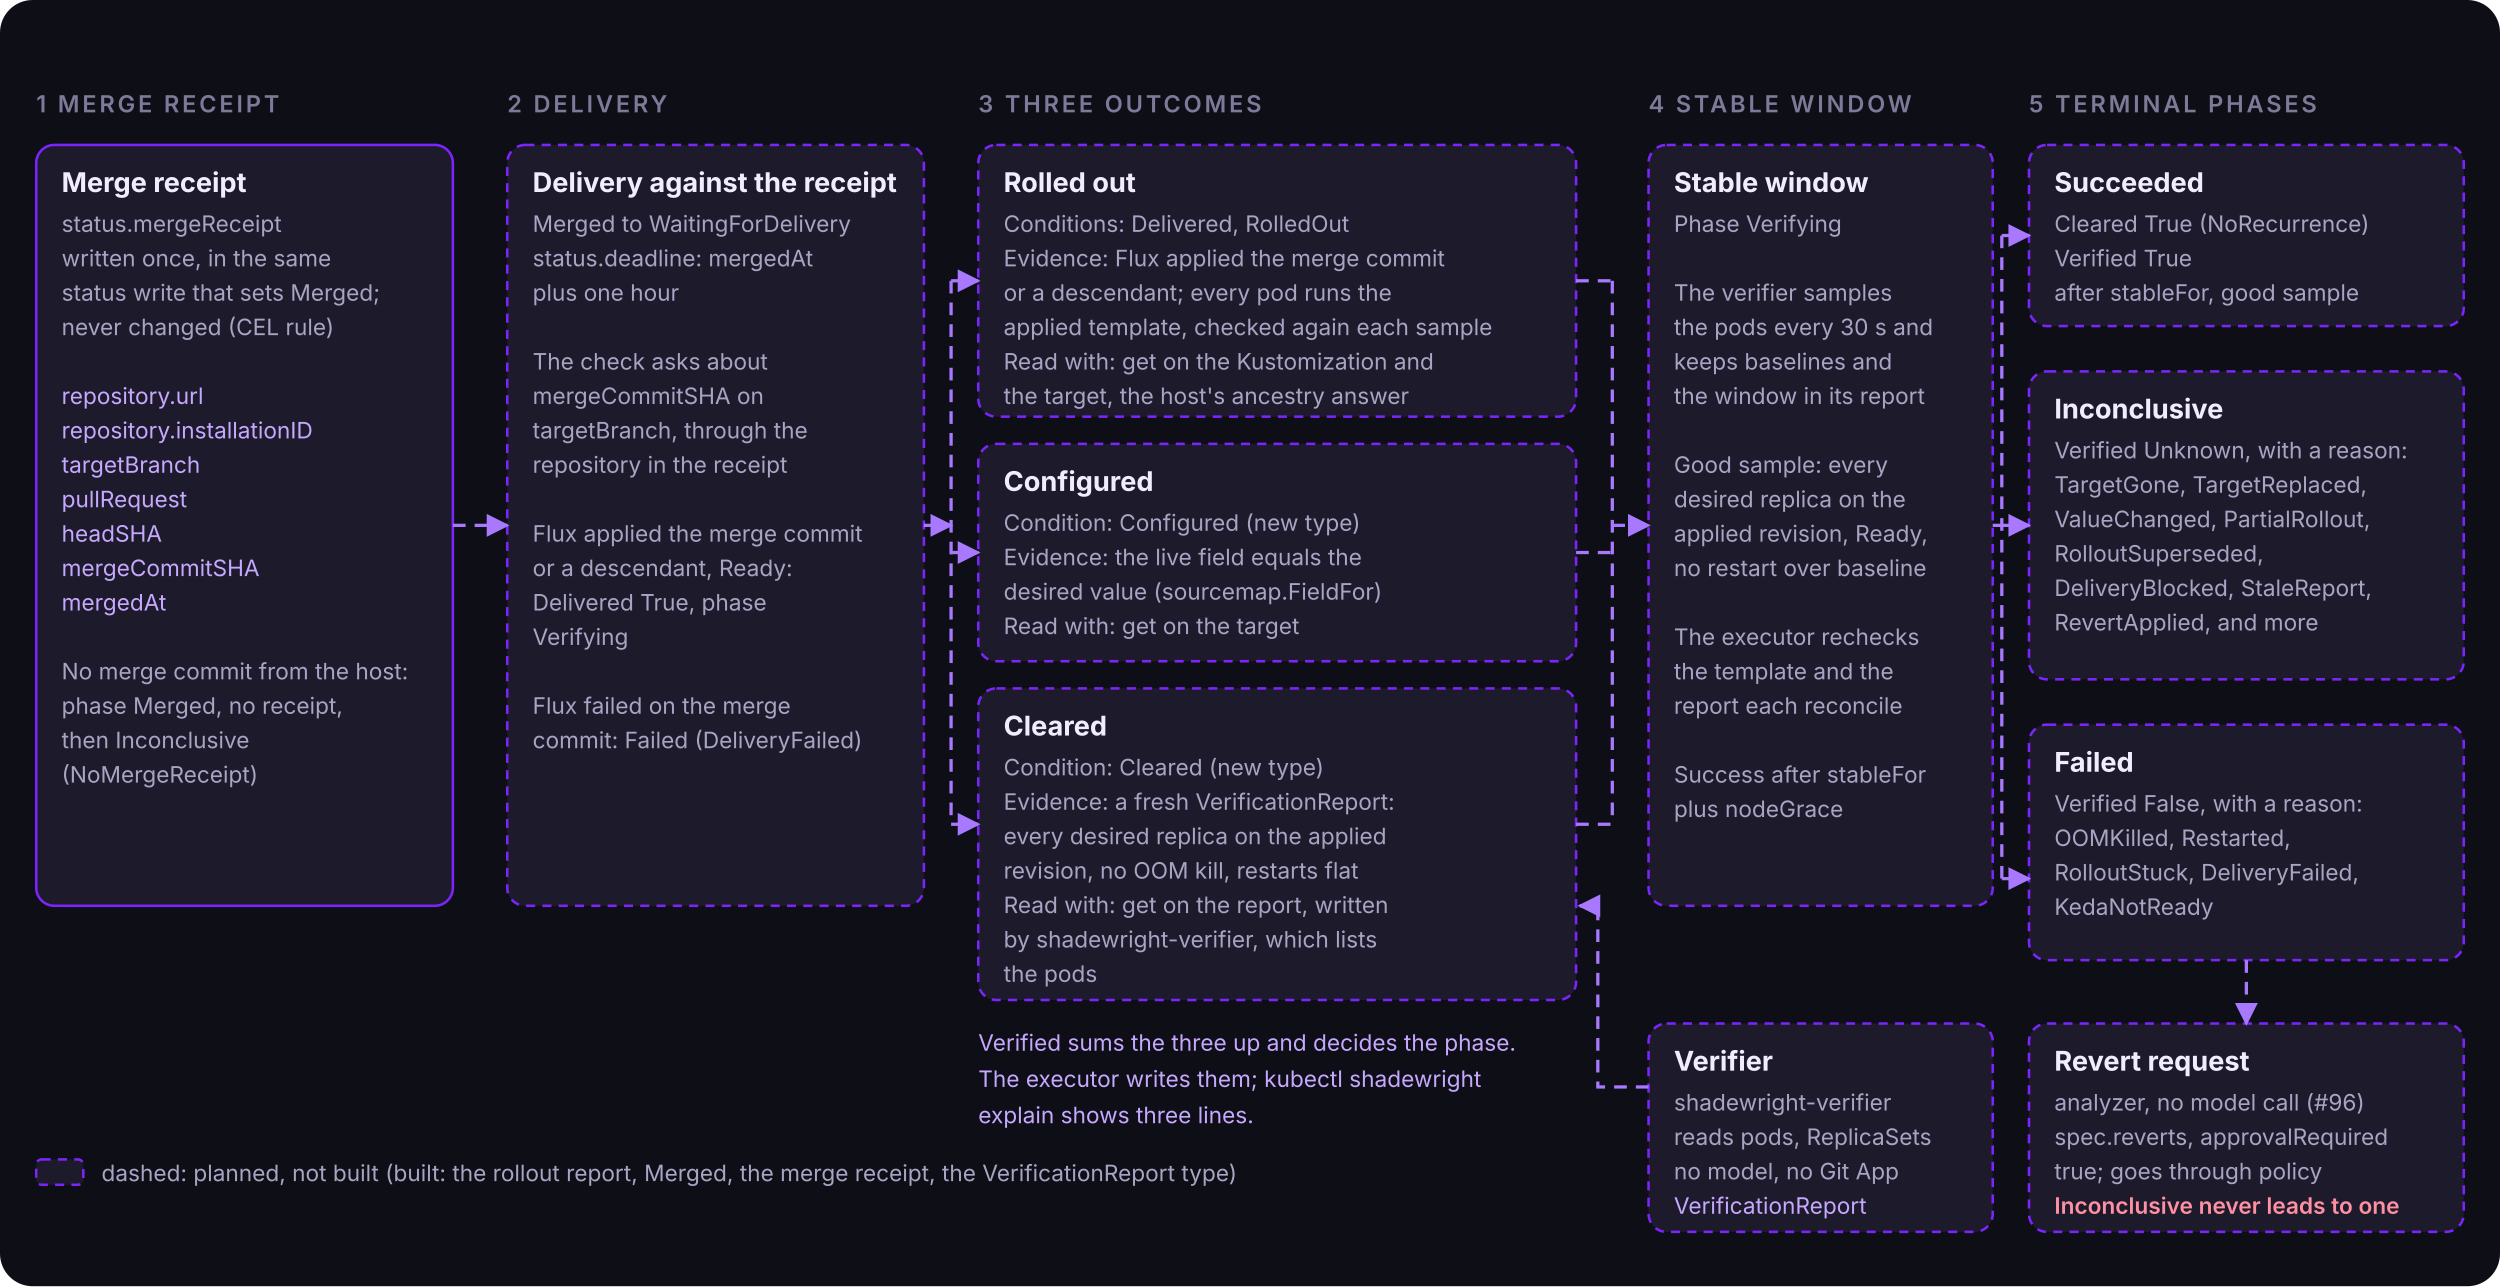
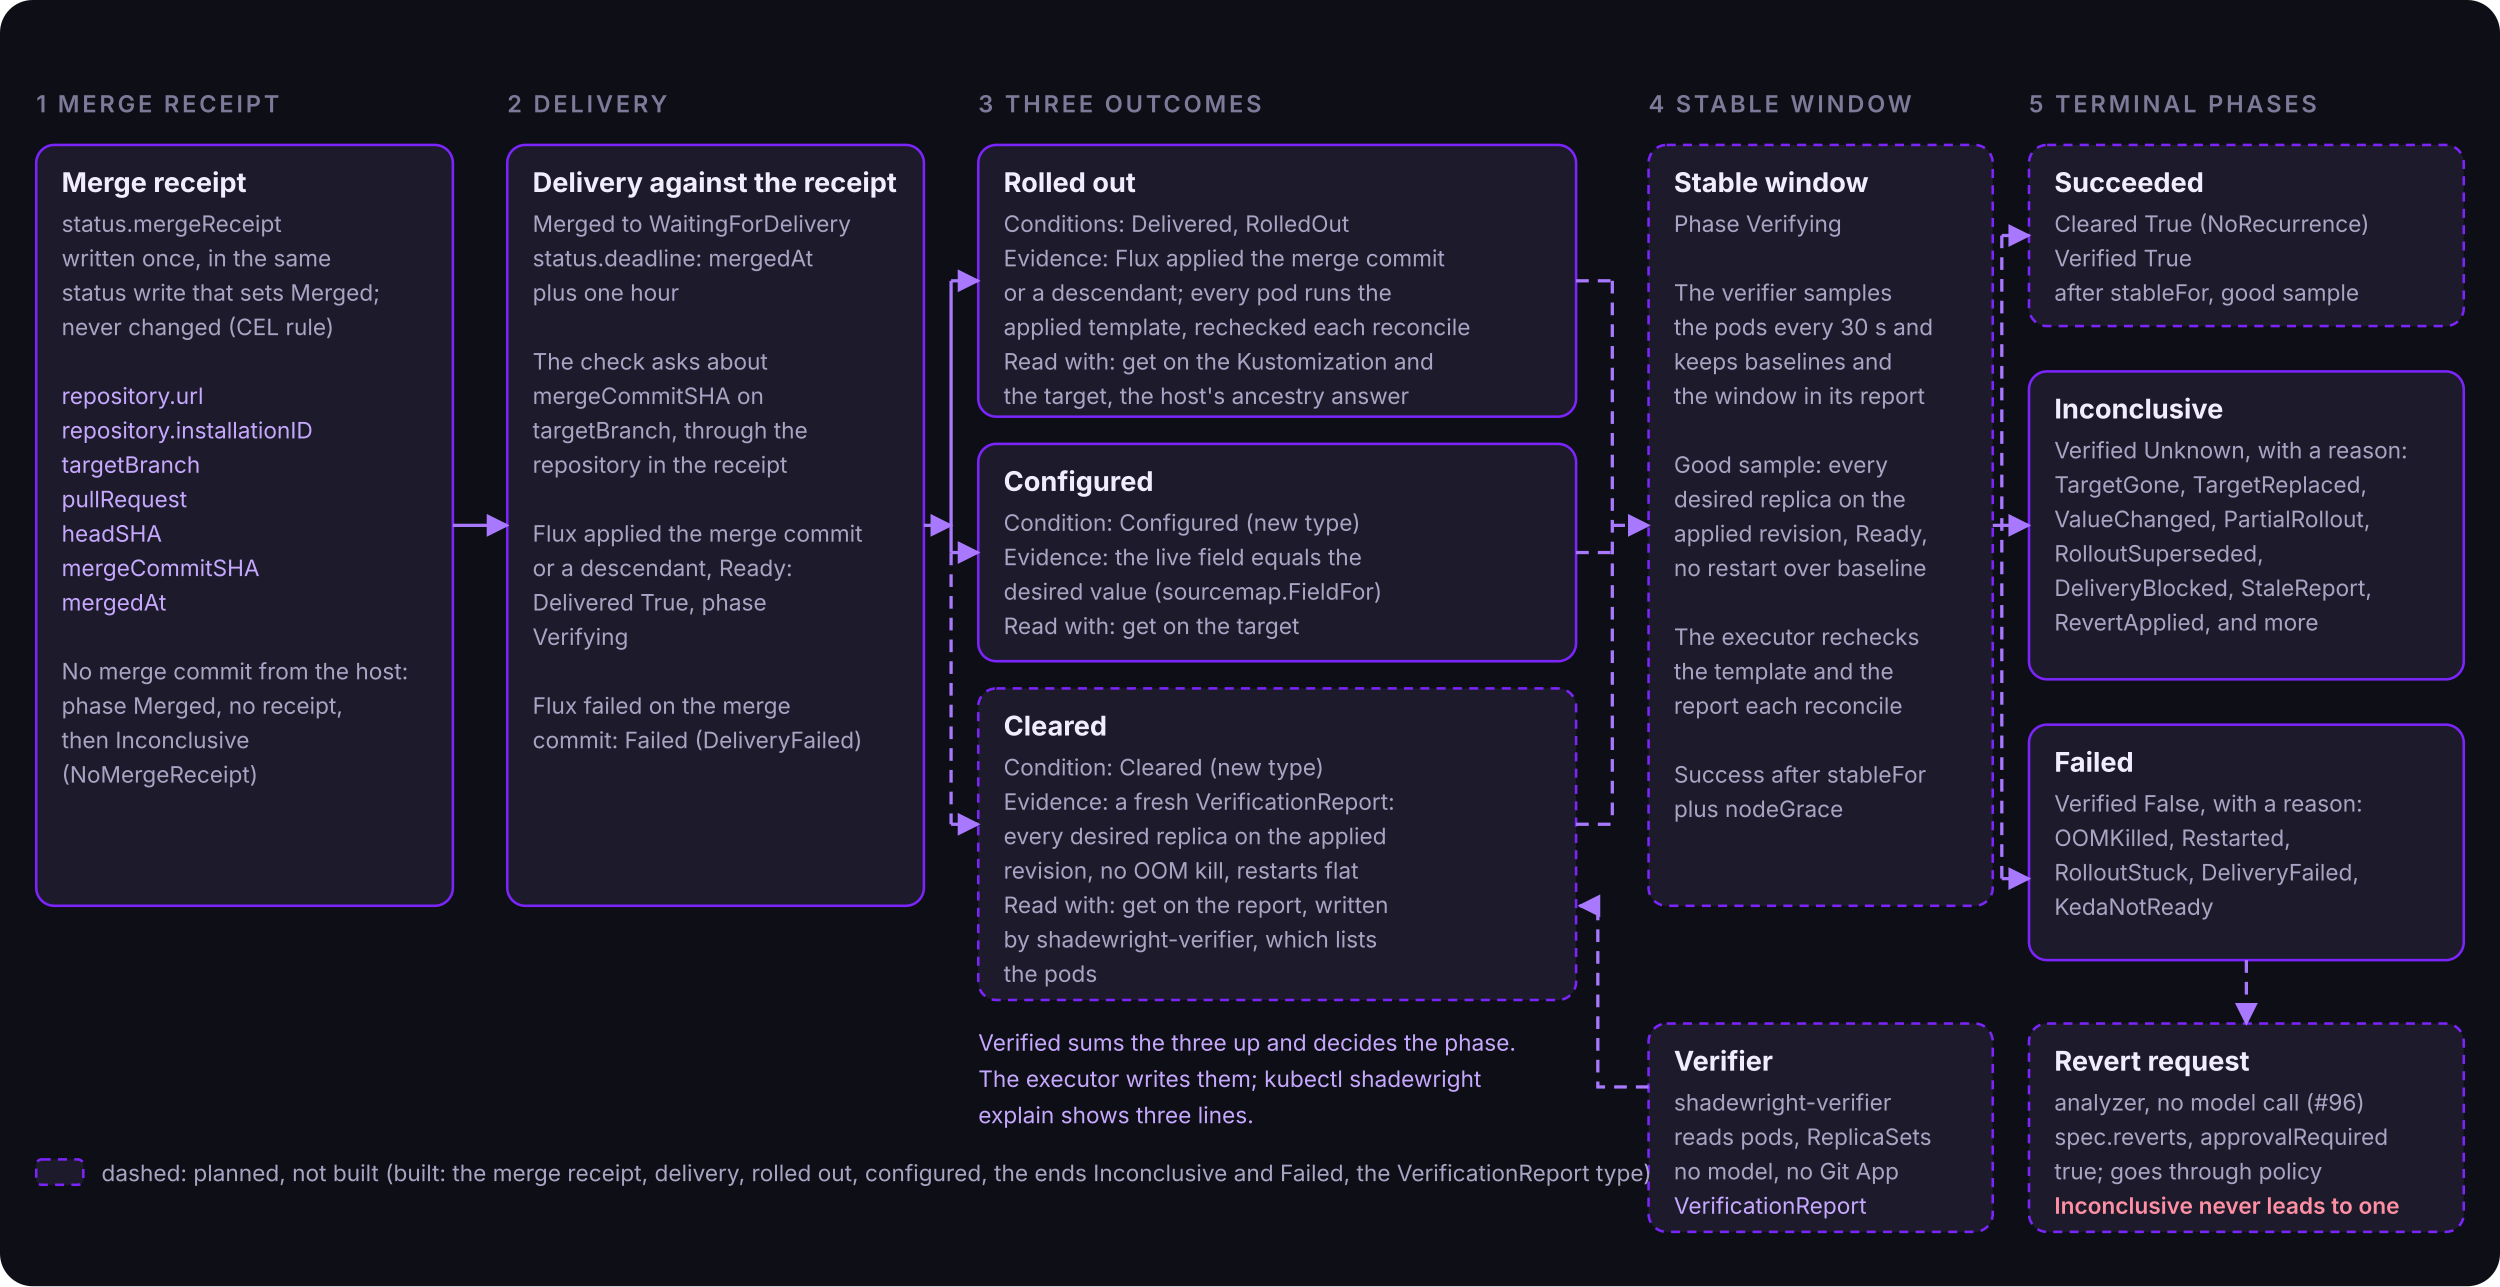
<svg xmlns="http://www.w3.org/2000/svg" viewBox="0 0 1380 710" role="img" aria-labelledby="t d" font-family="Inter, 'Segoe UI', system-ui, -apple-system, sans-serif">
  <defs>
    <marker id="a" viewBox="0 0 10 10" refX="9" refY="5" markerWidth="7" markerHeight="7" orient="auto-start-reverse">
      <path d="M0 0 10 5 0 10z" fill="#a879ff" />
    </marker>
    <style>
.pl{fill:#1d1b2b;stroke:#7c24fc;stroke-width:1.4;stroke-dasharray:5 4}
.bt{fill:#1d1b2b;stroke:#7c24fc;stroke-width:1.4}
.lanet{fill:#7d7999;font-size:13px;font-weight:600;letter-spacing:.12em}
.h{fill:#f1edff;font-size:15px;font-weight:650}
.s{fill:#a9a4c4;font-size:12.5px}
.lbl{fill:#c6a8ff;font-size:12.5px}
.no{fill:#ff8fa3;font-size:12.5px;font-weight:600}
.f{stroke:#a879ff;stroke-width:1.8;fill:none;stroke-dasharray:7 5}
+ .fb{stroke:#a879ff;stroke-width:1.8;fill:none}
</style>
  </defs>
  <rect width="1380" height="710" rx="18" fill="#0e0e16" />
  <text class="lanet" x="20" y="62">1  MERGE RECEIPT</text>
  <text class="lanet" x="280" y="62">2  DELIVERY</text>
  <text class="lanet" x="540" y="62">3  THREE OUTCOMES</text>
  <text class="lanet" x="910" y="62">4  STABLE WINDOW</text>
  <text class="lanet" x="1120" y="62">5  TERMINAL PHASES</text>
  <rect class="bt" x="20" y="80" width="230" height="420" rx="10" />
  <text class="h" x="34" y="106">Merge receipt</text>
  <text class="s" x="34" y="128">status.mergeReceipt</text>
  <text class="s" x="34" y="147">written once, in the same</text>
  <text class="s" x="34" y="166">status write that sets Merged;</text>
  <text class="s" x="34" y="185">never changed (CEL rule)</text>
  <text class="s" x="34" y="204" />
  <text class="lbl" x="34" y="223">repository.url</text>
  <text class="lbl" x="34" y="242">repository.installationID</text>
  <text class="lbl" x="34" y="261">targetBranch</text>
  <text class="lbl" x="34" y="280">pullRequest</text>
  <text class="lbl" x="34" y="299">headSHA</text>
  <text class="lbl" x="34" y="318">mergeCommitSHA</text>
  <text class="lbl" x="34" y="337">mergedAt</text>
  <text class="s" x="34" y="356" />
  <text class="s" x="34" y="375">No merge commit from the host:</text>
  <text class="s" x="34" y="394">phase Merged, no receipt,</text>
  <text class="s" x="34" y="413">then Inconclusive</text>
  <text class="s" x="34" y="432">(NoMergeReceipt)</text>
-   <rect class="pl" x="280" y="80" width="230" height="420" rx="10" />
+   <rect class="bt" x="280" y="80" width="230" height="420" rx="10" />
  <text class="h" x="294" y="106">Delivery against the receipt</text>
  <text class="s" x="294" y="128">Merged to WaitingForDelivery</text>
  <text class="s" x="294" y="147">status.deadline: mergedAt</text>
  <text class="s" x="294" y="166">plus one hour</text>
  <text class="s" x="294" y="185" />
  <text class="s" x="294" y="204">The check asks about</text>
  <text class="s" x="294" y="223">mergeCommitSHA on</text>
  <text class="s" x="294" y="242">targetBranch, through the</text>
  <text class="s" x="294" y="261">repository in the receipt</text>
  <text class="s" x="294" y="280" />
  <text class="s" x="294" y="299">Flux applied the merge commit</text>
  <text class="s" x="294" y="318">or a descendant, Ready:</text>
  <text class="s" x="294" y="337">Delivered True, phase</text>
  <text class="s" x="294" y="356">Verifying</text>
  <text class="s" x="294" y="375" />
  <text class="s" x="294" y="394">Flux failed on the merge</text>
  <text class="s" x="294" y="413">commit: Failed (DeliveryFailed)</text>
-   <rect class="pl" x="540" y="80" width="330" height="150" rx="10" />
+   <rect class="bt" x="540" y="80" width="330" height="150" rx="10" />
  <text class="h" x="554" y="106">Rolled out</text>
  <text class="s" x="554" y="128">Conditions: Delivered, RolledOut</text>
  <text class="s" x="554" y="147">Evidence: Flux applied the merge commit</text>
  <text class="s" x="554" y="166">or a descendant; every pod runs the</text>
-   <text class="s" x="554" y="185">applied template, checked again each sample</text>
+   <text class="s" x="554" y="185">applied template, rechecked each reconcile</text>
  <text class="s" x="554" y="204">Read with: get on the Kustomization and</text>
  <text class="s" x="554" y="223">the target, the host's ancestry answer</text>
-   <rect class="pl" x="540" y="245" width="330" height="120" rx="10" />
+   <rect class="bt" x="540" y="245" width="330" height="120" rx="10" />
  <text class="h" x="554" y="271">Configured</text>
  <text class="s" x="554" y="293">Condition: Configured (new type)</text>
  <text class="s" x="554" y="312">Evidence: the live field equals the</text>
  <text class="s" x="554" y="331">desired value (sourcemap.FieldFor)</text>
  <text class="s" x="554" y="350">Read with: get on the target</text>
  <rect class="pl" x="540" y="380" width="330" height="172" rx="10" />
  <text class="h" x="554" y="406">Cleared</text>
  <text class="s" x="554" y="428">Condition: Cleared (new type)</text>
  <text class="s" x="554" y="447">Evidence: a fresh VerificationReport:</text>
  <text class="s" x="554" y="466">every desired replica on the applied</text>
  <text class="s" x="554" y="485">revision, no OOM kill, restarts flat</text>
  <text class="s" x="554" y="504">Read with: get on the report, written</text>
  <text class="s" x="554" y="523">by shadewright-verifier, which lists</text>
  <text class="s" x="554" y="542">the pods</text>
  <text class="lbl" x="540" y="580">Verified sums the three up and decides the phase.</text>
  <text class="lbl" x="540" y="600">The executor writes them; kubectl shadewright</text>
  <text class="lbl" x="540" y="620">explain shows three lines.</text>
  <rect class="pl" x="910" y="80" width="190" height="420" rx="10" />
  <text class="h" x="924" y="106">Stable window</text>
  <text class="s" x="924" y="128">Phase Verifying</text>
  <text class="s" x="924" y="147" />
  <text class="s" x="924" y="166">The verifier samples</text>
  <text class="s" x="924" y="185">the pods every 30 s and</text>
  <text class="s" x="924" y="204">keeps baselines and</text>
  <text class="s" x="924" y="223">the window in its report</text>
  <text class="s" x="924" y="242" />
  <text class="s" x="924" y="261">Good sample: every</text>
  <text class="s" x="924" y="280">desired replica on the</text>
  <text class="s" x="924" y="299">applied revision, Ready,</text>
  <text class="s" x="924" y="318">no restart over baseline</text>
  <text class="s" x="924" y="337" />
  <text class="s" x="924" y="356">The executor rechecks</text>
  <text class="s" x="924" y="375">the template and the</text>
  <text class="s" x="924" y="394">report each reconcile</text>
  <text class="s" x="924" y="413" />
  <text class="s" x="924" y="432">Success after stableFor</text>
  <text class="s" x="924" y="451">plus nodeGrace</text>
  <rect class="pl" x="1120" y="80" width="240" height="100" rx="10" />
  <text class="h" x="1134" y="106">Succeeded</text>
  <text class="s" x="1134" y="128">Cleared True (NoRecurrence)</text>
  <text class="s" x="1134" y="147">Verified True</text>
  <text class="s" x="1134" y="166">after stableFor, good sample</text>
-   <rect class="pl" x="1120" y="205" width="240" height="170" rx="10" />
+   <rect class="bt" x="1120" y="205" width="240" height="170" rx="10" />
  <text class="h" x="1134" y="231">Inconclusive</text>
  <text class="s" x="1134" y="253">Verified Unknown, with a reason:</text>
  <text class="s" x="1134" y="272">TargetGone, TargetReplaced,</text>
  <text class="s" x="1134" y="291">ValueChanged, PartialRollout,</text>
  <text class="s" x="1134" y="310">RolloutSuperseded,</text>
  <text class="s" x="1134" y="329">DeliveryBlocked, StaleReport,</text>
  <text class="s" x="1134" y="348">RevertApplied, and more</text>
-   <rect class="pl" x="1120" y="400" width="240" height="130" rx="10" />
+   <rect class="bt" x="1120" y="400" width="240" height="130" rx="10" />
  <text class="h" x="1134" y="426">Failed</text>
  <text class="s" x="1134" y="448">Verified False, with a reason:</text>
  <text class="s" x="1134" y="467">OOMKilled, Restarted,</text>
  <text class="s" x="1134" y="486">RolloutStuck, DeliveryFailed,</text>
  <text class="s" x="1134" y="505">KedaNotReady</text>
  <rect class="pl" x="1120" y="565" width="240" height="115" rx="10" />
  <text class="h" x="1134" y="591">Revert request</text>
  <text class="s" x="1134" y="613">analyzer, no model call (#96)</text>
  <text class="s" x="1134" y="632">spec.reverts, approvalRequired</text>
  <text class="s" x="1134" y="651">true; goes through policy</text>
  <text class="no" x="1134" y="670">Inconclusive never leads to one</text>
-   <path class="f" d="M250 290H280" marker-end="url(#a)" />
-   <path class="f" d="M510 290H525" marker-end="url(#a)" />
-   <path class="f" d="M525 155V455" />
-   <path class="f" d="M525 155H540" marker-end="url(#a)" />
-   <path class="f" d="M525 305H540" marker-end="url(#a)" />
+   <path class="fb" d="M250 290H280" marker-end="url(#a)" />
+   <path class="fb" d="M510 290H525" marker-end="url(#a)" />
+   <path class="fb" d="M525 155V305" />
+   <path class="f" d="M525 305V455" />
+   <path class="fb" d="M525 155H540" marker-end="url(#a)" />
+   <path class="fb" d="M525 305H540" marker-end="url(#a)" />
  <path class="f" d="M525 455H540" marker-end="url(#a)" />
  <path class="f" d="M870 155H890M870 305H890M870 455H890" />
  <path class="f" d="M890 155V455" />
  <path class="f" d="M890 290H910" marker-end="url(#a)" />
  <path class="f" d="M1100 290H1105" />
  <path class="f" d="M1105 130V485" />
  <path class="f" d="M1105 130H1120" marker-end="url(#a)" />
  <path class="f" d="M1105 290H1120" marker-end="url(#a)" />
  <path class="f" d="M1105 485H1120" marker-end="url(#a)" />
  <path class="f" d="M1240 530V565" marker-end="url(#a)" />
  <rect class="pl" x="910" y="565" width="190" height="115" rx="10" />
  <text class="h" x="924" y="591">Verifier</text>
  <text class="s" x="924" y="613">shadewright-verifier</text>
  <text class="s" x="924" y="632">reads pods, ReplicaSets</text>
  <text class="s" x="924" y="651">no model, no Git App</text>
  <text class="lbl" x="924" y="670">VerificationReport</text>
  <path class="f" d="M910 600H882V500H872" marker-end="url(#a)" />
  <rect class="pl" x="20" y="640" width="26" height="14" rx="3" />
-   <text class="s" x="56" y="652">dashed: planned, not built (built: the rollout report, Merged, the merge receipt, the VerificationReport type)</text>
+   <text class="s" x="56" y="652">dashed: planned, not built (built: the merge receipt, delivery, rolled out, configured, the ends Inconclusive and Failed, the VerificationReport type)</text>
</svg>
